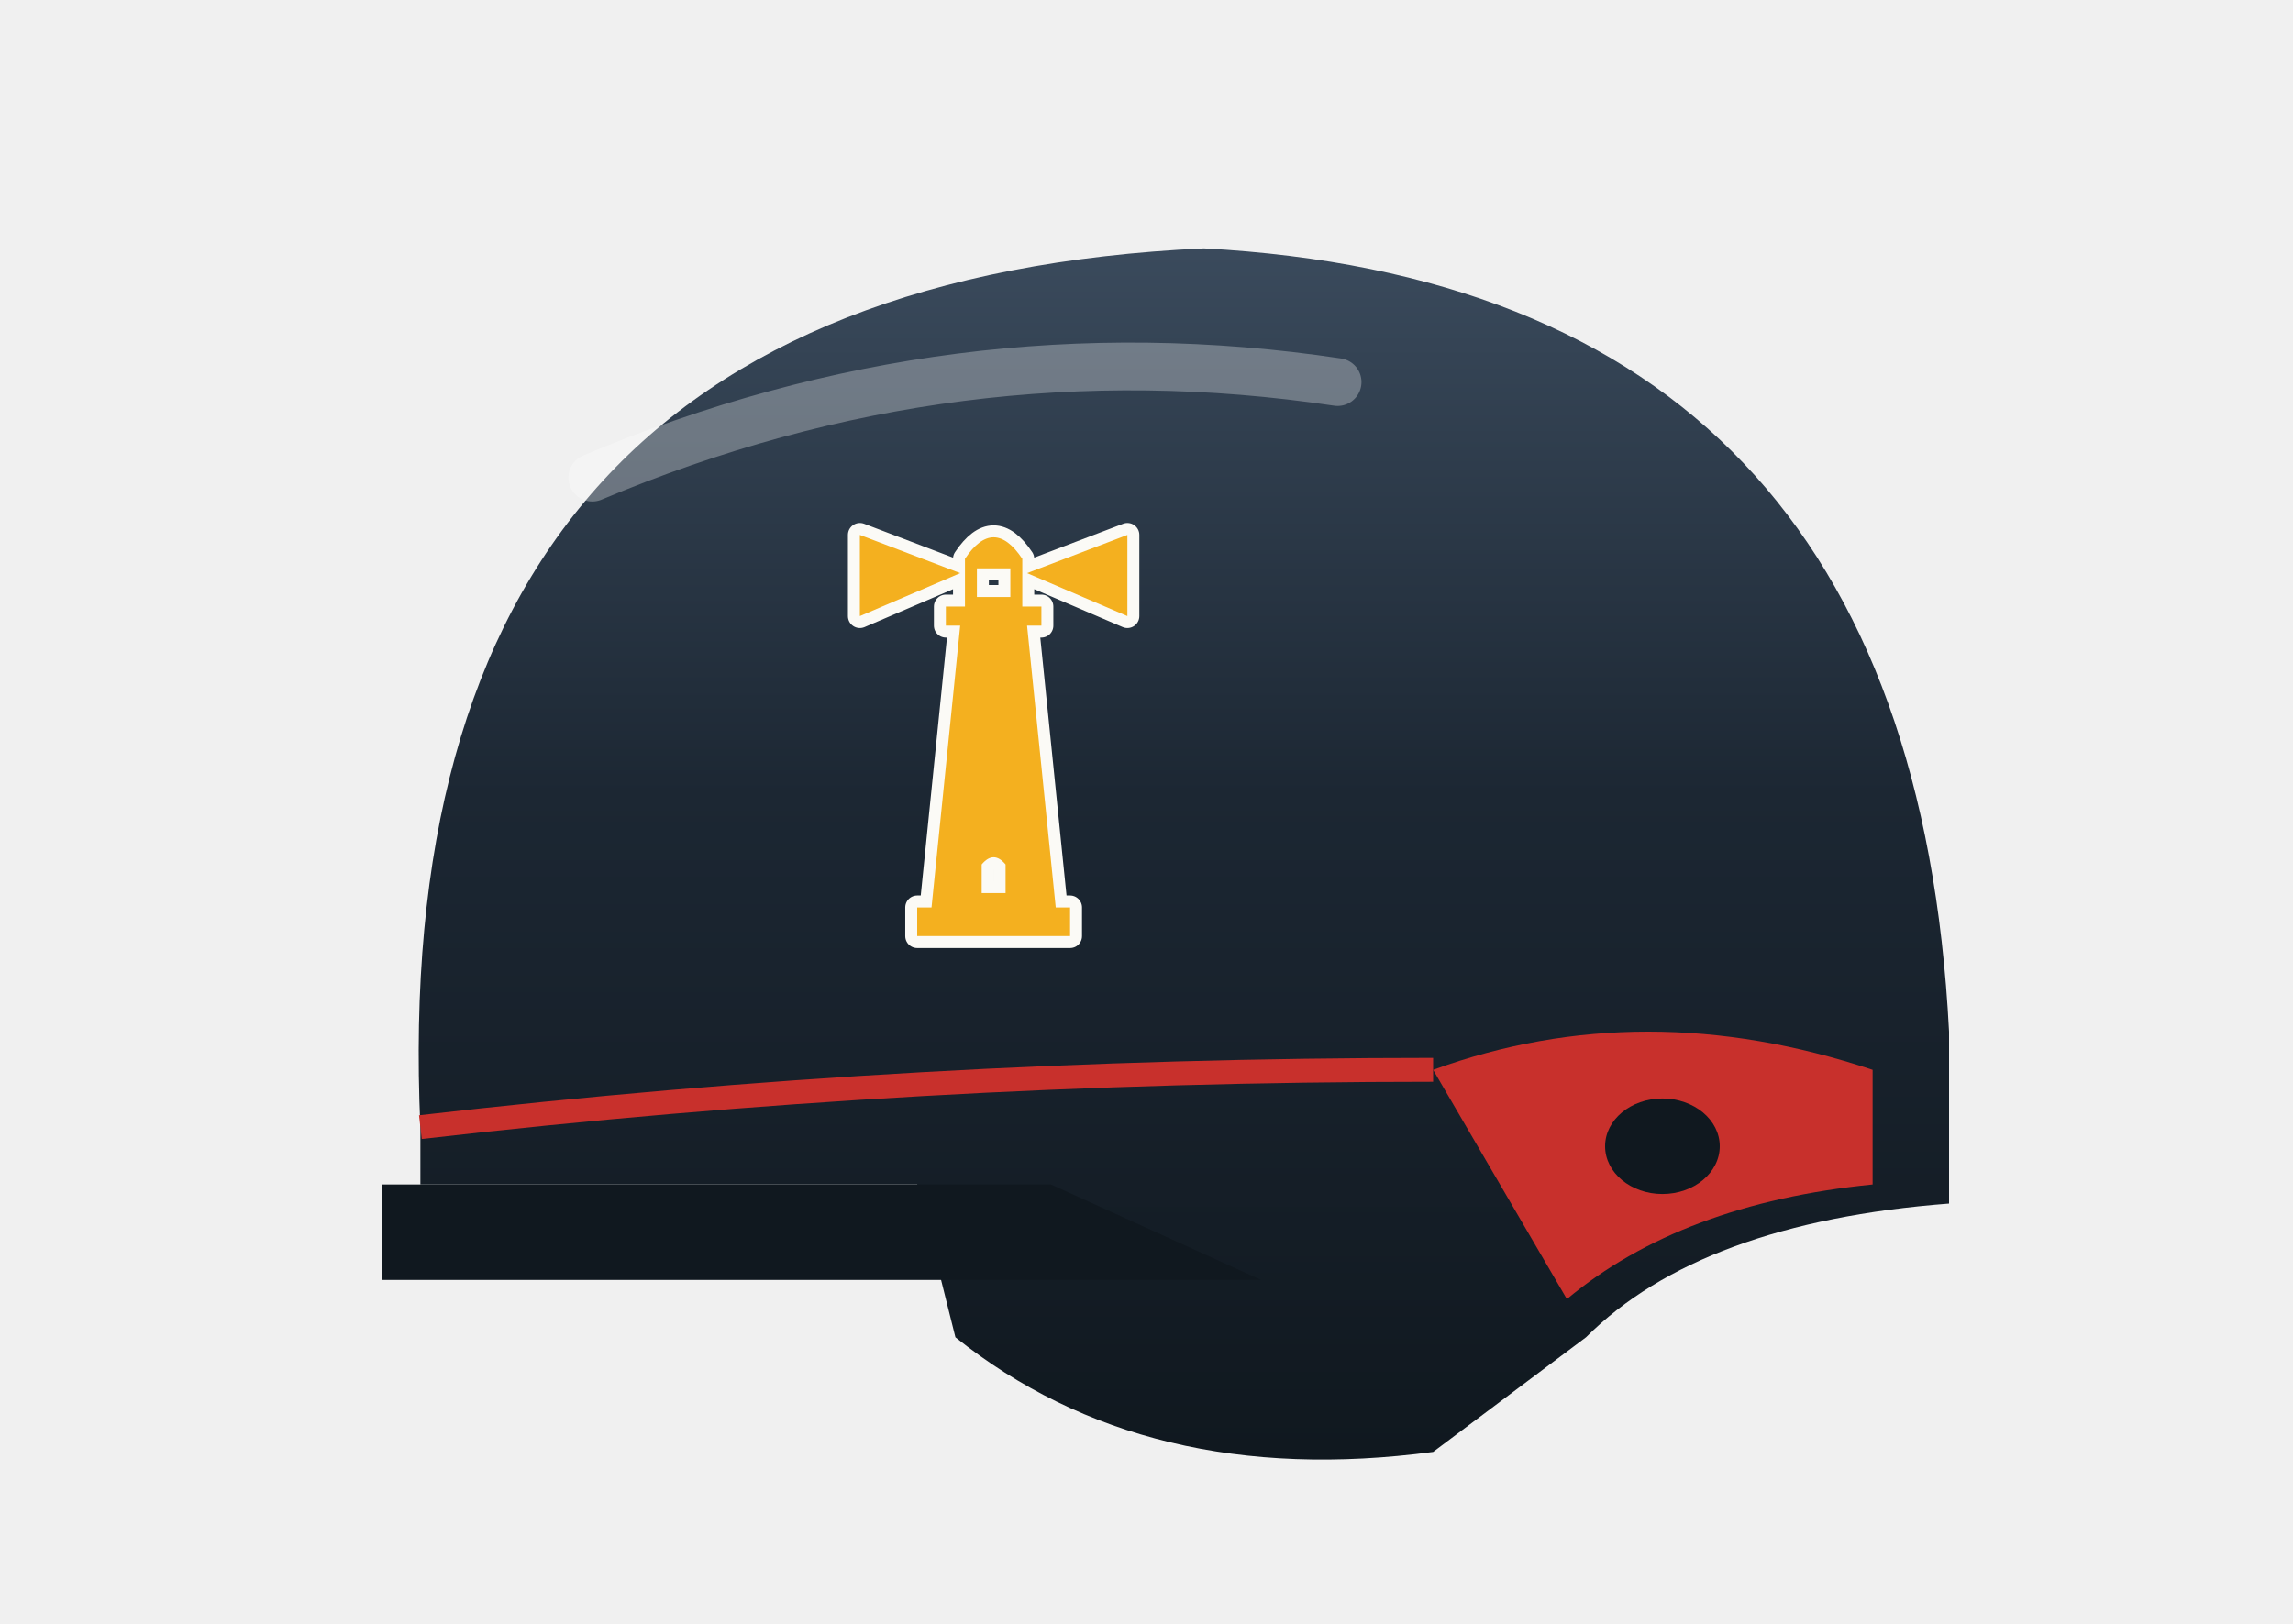
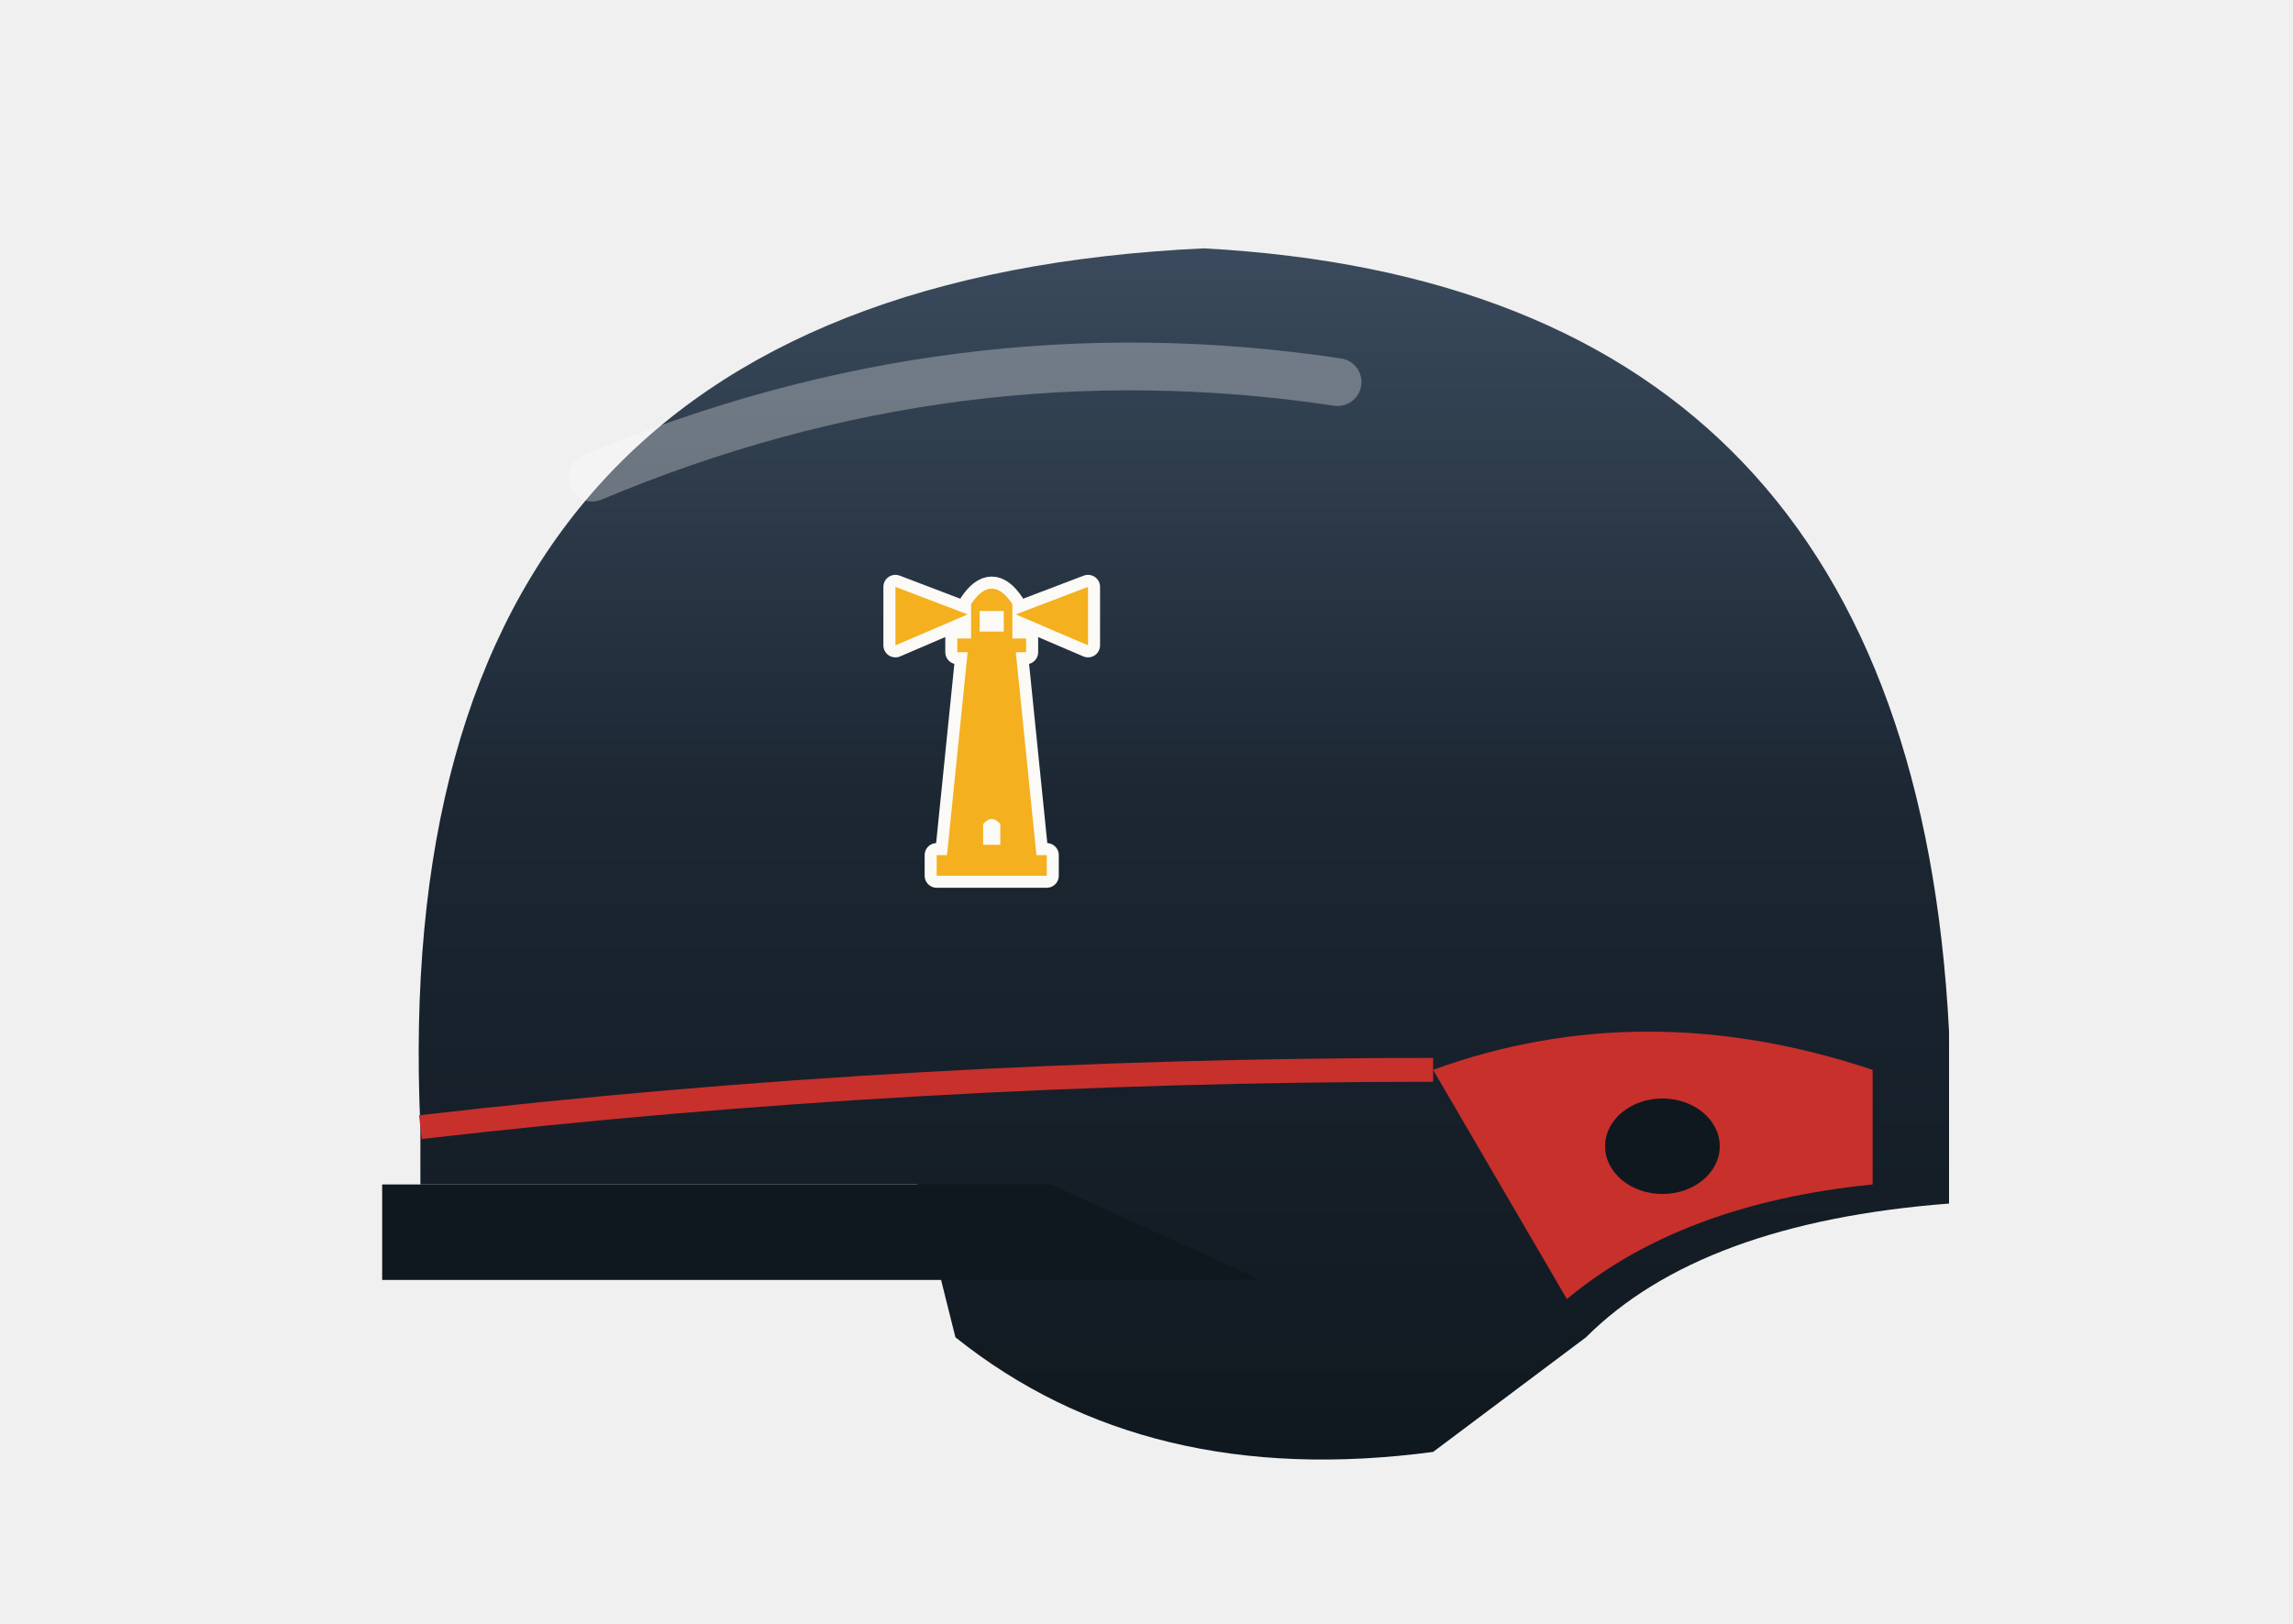
<svg xmlns="http://www.w3.org/2000/svg" viewBox="0 0 240 170" width="240" height="170" role="img" aria-label="Boston helmet">
  <defs>
    <path id="light" fill-rule="evenodd" d="M24 9 Q30 0 36 9 Z M24 9 H36 V19 H24 Z M26.5 11 V17 H33.5 V11 Z M20 19 H40 V23 H20 Z M23 23 H37 L43 82 H17 Z M27.5 79 V73 Q30 70 32.5 73 V79 Z M14 82 H46 V88 H14 Z M23 12 L2 4 V21 Z M37 12 L58 4 V21 Z" />
  </defs>
  <defs>
    <linearGradient id="gloss" x1="0" y1="0" x2="0" y2="1">
      <stop offset="0" stop-color="#3A4A5C" />
      <stop offset=".45" stop-color="#1C2733" />
      <stop offset="1" stop-color="#10181F" />
    </linearGradient>
  </defs>
  <path d="M44 118 Q40 30 126 26 Q200 30 204 108 L204 126 Q178 128 166 140 L150 152 Q120 156 100 140 L96 124 L44 124 Z" fill="url(#gloss)" />
  <path d="M150 112 Q172 104 196 112 L196 124 Q176 126 164 136 Z" fill="#C8302C" />
  <ellipse cx="174" cy="120" rx="6" ry="5" fill="#10181F" />
  <path d="M40 124 L110 124 L132 134 L40 134 Z" fill="#10181F" />
  <path d="M62 50 Q100 34 140 40" fill="none" stroke="#fff" stroke-width="5" stroke-linecap="round" opacity=".3" />
-   <g transform="translate(89 54) scale(0.5)">
-     <use href="#light" fill="#F4B01F" stroke="#FBFAF6" stroke-width="5" stroke-linejoin="round" paint-order="stroke" />
+   <g transform="translate(93 60) scale(0.36)">
+     <use href="#light" fill="#F4B01F" stroke="#FBFAF6" stroke-width="7" stroke-linejoin="round" paint-order="stroke" />
  </g>
  <path d="M44 118 Q96 112 150 112" fill="none" stroke="#C8302C" stroke-width="2.5" />
</svg>
